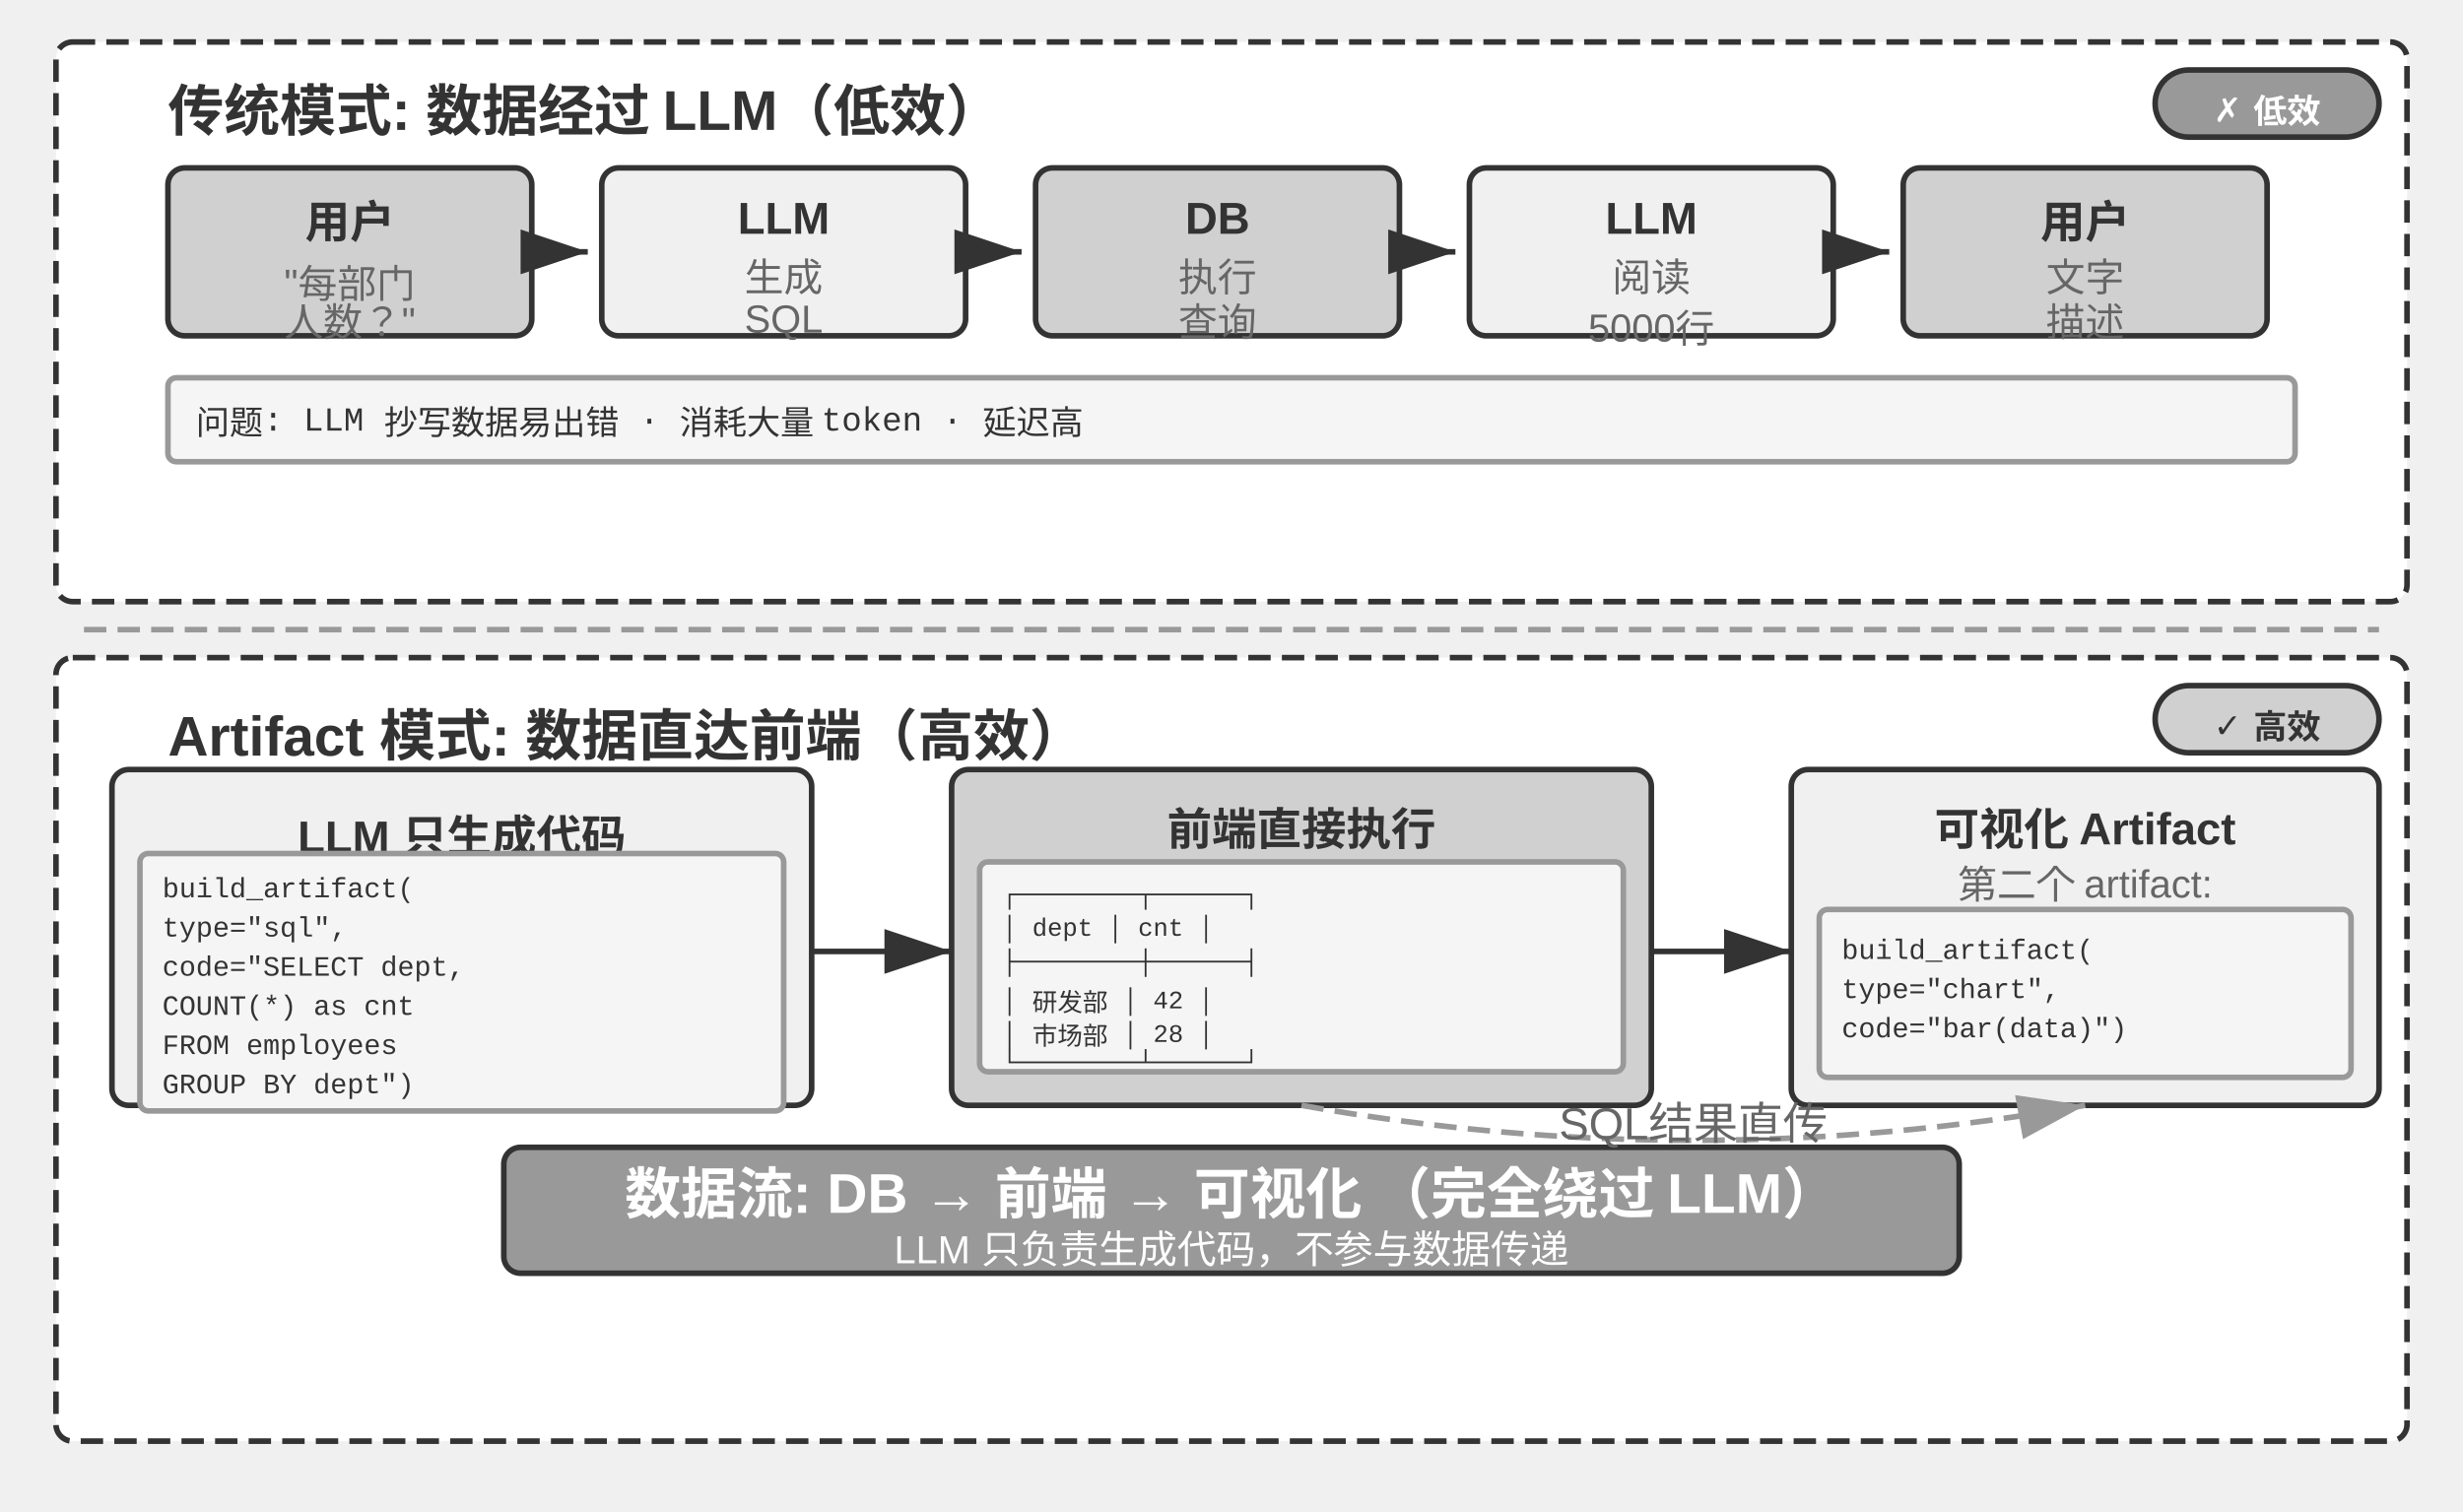
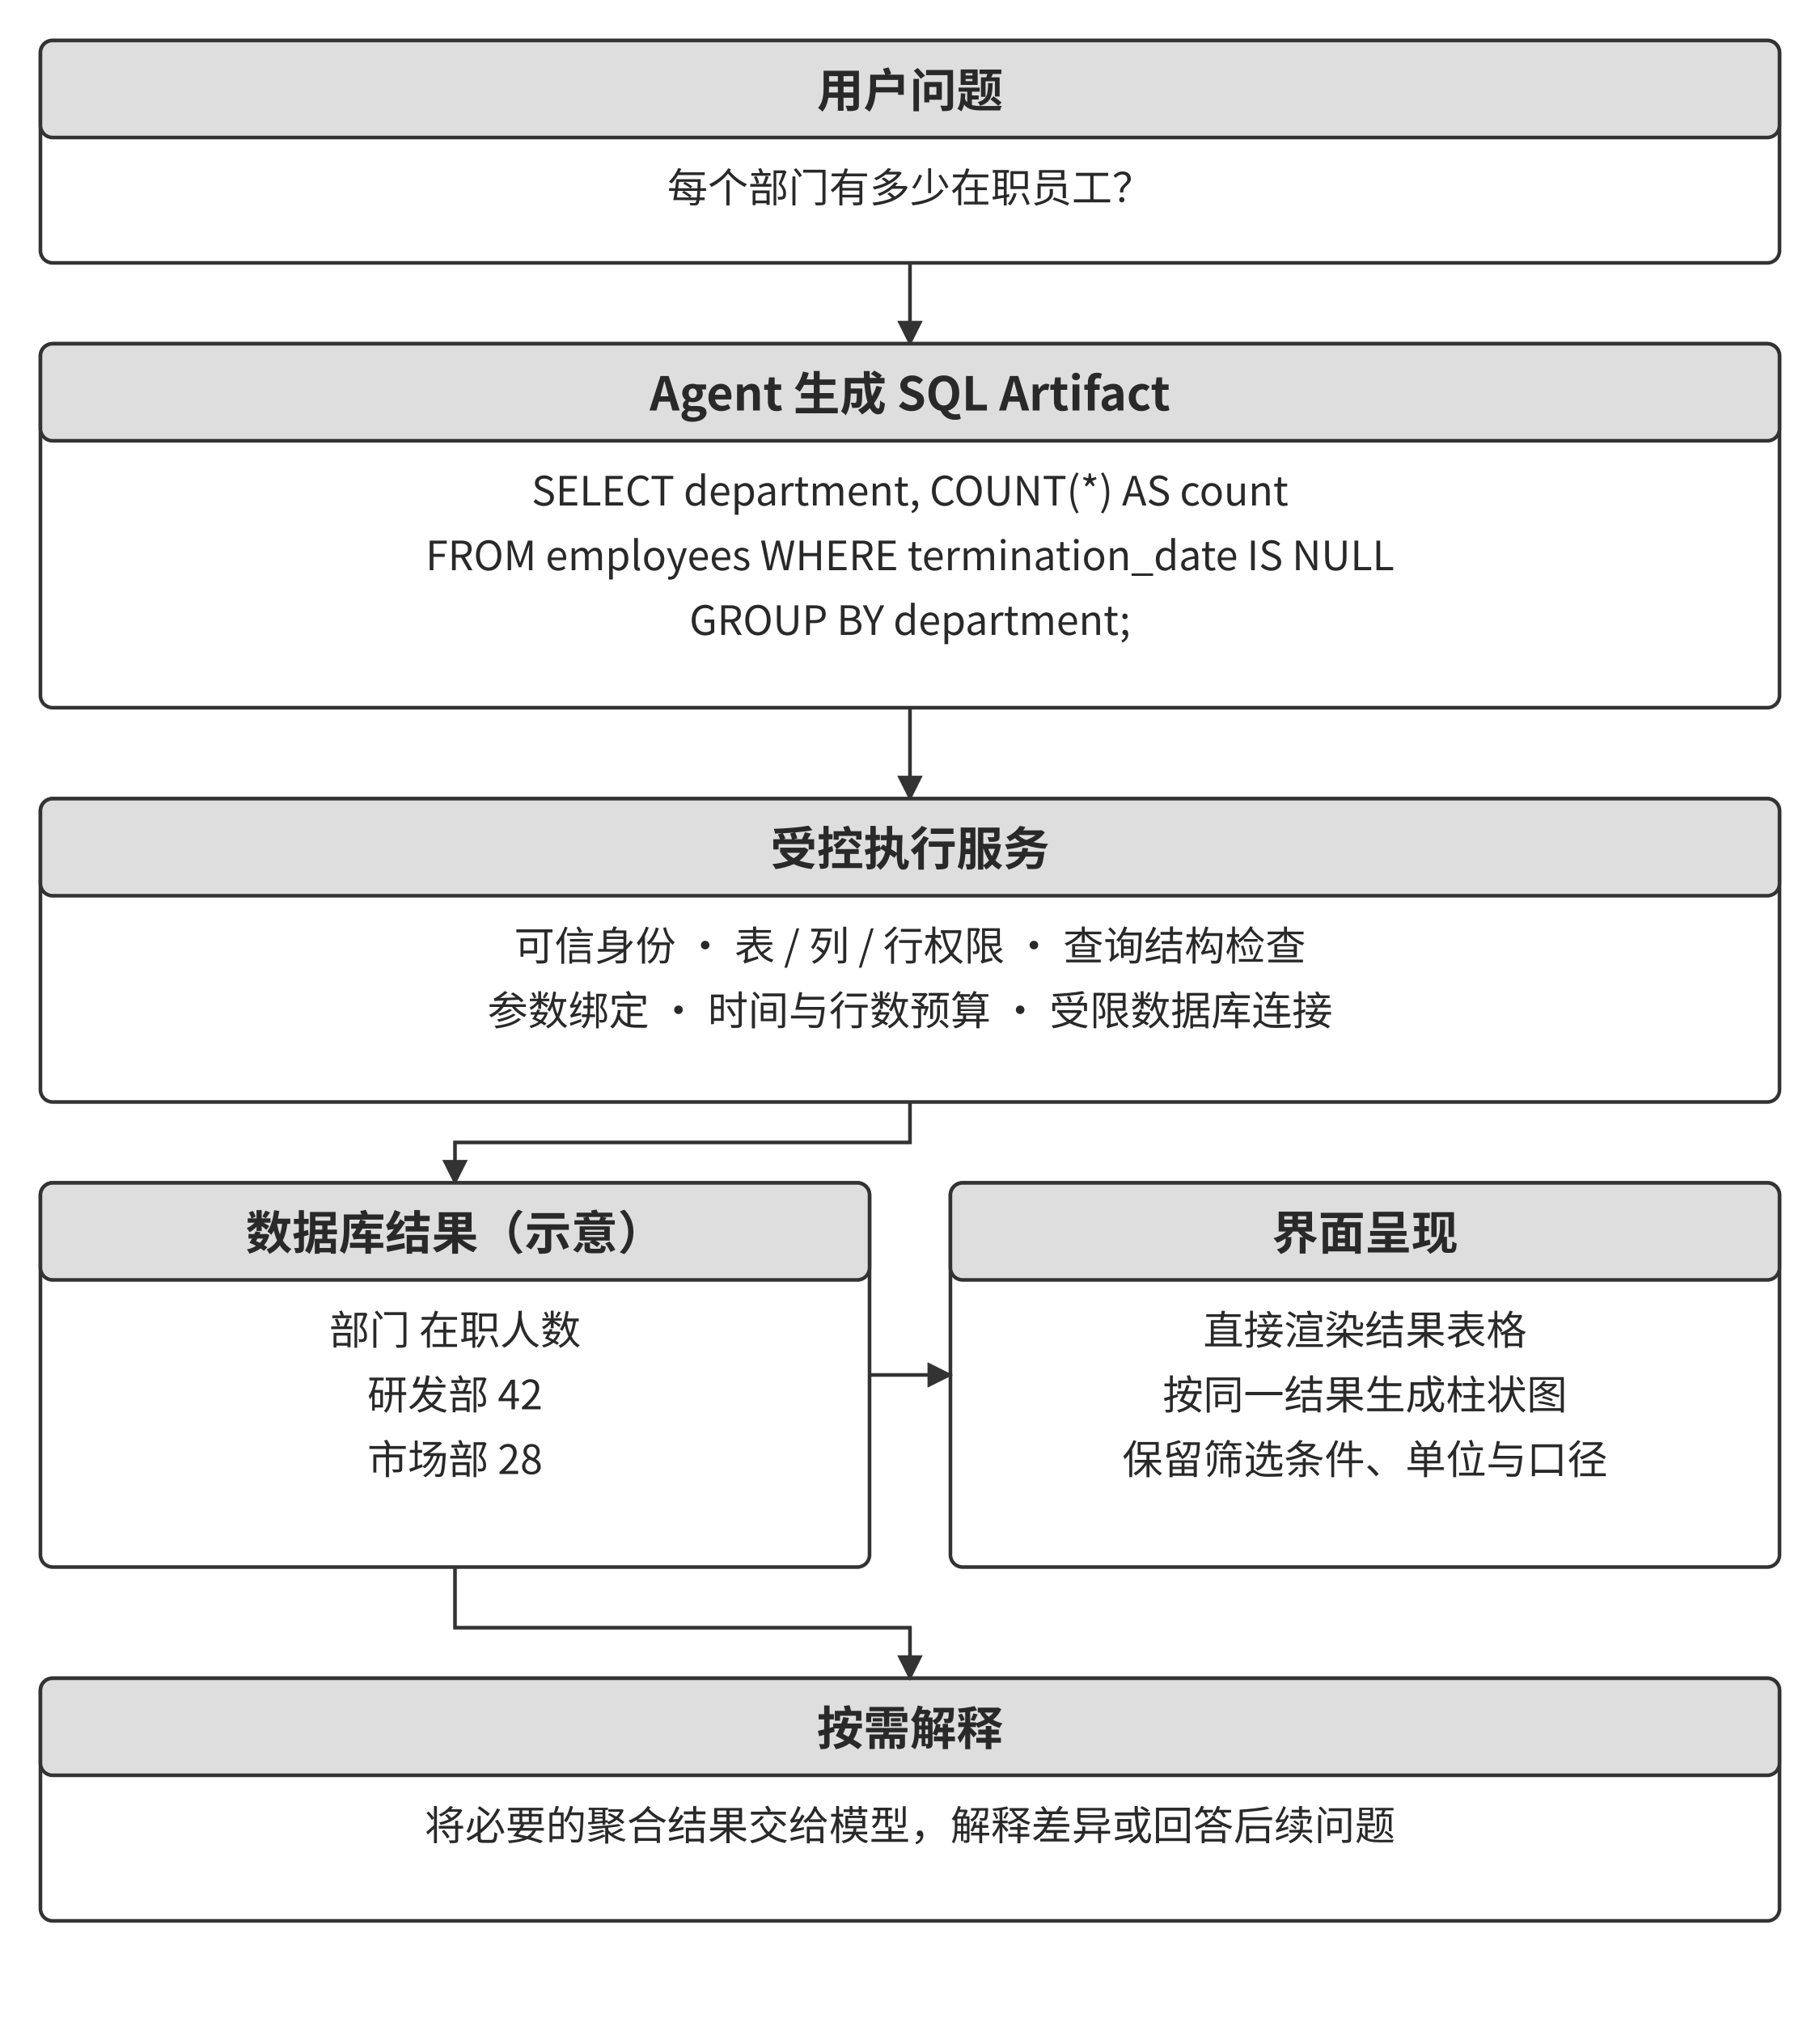
- <svg xmlns="http://www.w3.org/2000/svg" viewBox="0 40 880 540" width="880" height="540" style="background:#ffffff">
+ <svg xmlns="http://www.w3.org/2000/svg" width="150mm" height="166.67mm" viewBox="0 0 900 1000" role="img" aria-labelledby="title desc">
  <defs>
-     <marker id="ah" markerWidth="12" markerHeight="8" refX="12" refY="4" orient="auto">
-       <polygon points="0 0, 12 4, 0 8" fill="#333333" />
-     </marker>
-     <marker id="ah-light" markerWidth="12" markerHeight="8" refX="12" refY="4" orient="auto">
-       <polygon points="0 0, 12 4, 0 8" fill="#999999" />
+     <marker id="arrow" viewBox="0 0 10 10" refX="9" refY="5" markerWidth="7" markerHeight="7" orient="auto-start-reverse">
+       <path d="M0 0 L10 5 L0 10 Z" fill="#333333" />
    </marker>
  </defs>
-   <rect x="20" y="55" width="840" height="200" rx="6" fill="#ffffff" stroke="#333333" stroke-width="2" stroke-dasharray="8,4" />
-   <text x="60" y="78" font-family="Arial, 'Helvetica Neue', Helvetica, 'PingFang SC', 'Microsoft YaHei', sans-serif" font-size="20" fill="#333333" text-anchor="start" dominant-baseline="central" font-weight="bold">传统模式: 数据经过 LLM（低效）</text>
-   <rect x="770" y="65" width="80" height="24" rx="12" fill="#999999" stroke="#333333" stroke-width="2" />
-   <text x="810.0" y="77.0" font-family="Arial, 'Helvetica Neue', Helvetica, 'PingFang SC', 'Microsoft YaHei', sans-serif" font-size="12" fill="#ffffff" text-anchor="middle" dominant-baseline="central" font-weight="bold">✗ 低效</text>
-   <rect x="60" y="100" width="130" height="60" rx="6" fill="#d0d0d0" stroke="#333333" stroke-width="2" />
-   <text x="125" y="118" font-family="Arial, 'Helvetica Neue', Helvetica, 'PingFang SC', 'Microsoft YaHei', sans-serif" font-size="16" fill="#333333" text-anchor="middle" dominant-baseline="central" font-weight="bold">用户</text>
-   <text x="125" y="138" font-family="Arial, 'Helvetica Neue', Helvetica, 'PingFang SC', 'Microsoft YaHei', sans-serif" font-size="14" fill="#666666" text-anchor="middle" dominant-baseline="central" font-weight="normal">"每部门</text>
-   <text x="125" y="154" font-family="Arial, 'Helvetica Neue', Helvetica, 'PingFang SC', 'Microsoft YaHei', sans-serif" font-size="14" fill="#666666" text-anchor="middle" dominant-baseline="central" font-weight="normal">人数？"</text>
-   <line x1="190" y1="130" x2="210" y2="130" stroke="#333333" stroke-width="2" marker-end="url(#ah)" />
-   <rect x="215" y="100" width="130" height="60" rx="6" fill="#f0f0f0" stroke="#333333" stroke-width="2" />
-   <text x="280" y="118" font-family="Arial, 'Helvetica Neue', Helvetica, 'PingFang SC', 'Microsoft YaHei', sans-serif" font-size="16" fill="#333333" text-anchor="middle" dominant-baseline="central" font-weight="bold">LLM</text>
-   <text x="280" y="138" font-family="Arial, 'Helvetica Neue', Helvetica, 'PingFang SC', 'Microsoft YaHei', sans-serif" font-size="14" fill="#666666" text-anchor="middle" dominant-baseline="central" font-weight="normal">生成</text>
-   <text x="280" y="154" font-family="Arial, 'Helvetica Neue', Helvetica, 'PingFang SC', 'Microsoft YaHei', sans-serif" font-size="14" fill="#666666" text-anchor="middle" dominant-baseline="central" font-weight="normal">SQL</text>
-   <line x1="345" y1="130" x2="365" y2="130" stroke="#333333" stroke-width="2" marker-end="url(#ah)" />
-   <rect x="370" y="100" width="130" height="60" rx="6" fill="#d0d0d0" stroke="#333333" stroke-width="2" />
-   <text x="435" y="118" font-family="Arial, 'Helvetica Neue', Helvetica, 'PingFang SC', 'Microsoft YaHei', sans-serif" font-size="16" fill="#333333" text-anchor="middle" dominant-baseline="central" font-weight="bold">DB</text>
-   <text x="435" y="138" font-family="Arial, 'Helvetica Neue', Helvetica, 'PingFang SC', 'Microsoft YaHei', sans-serif" font-size="14" fill="#666666" text-anchor="middle" dominant-baseline="central" font-weight="normal">执行</text>
-   <text x="435" y="154" font-family="Arial, 'Helvetica Neue', Helvetica, 'PingFang SC', 'Microsoft YaHei', sans-serif" font-size="14" fill="#666666" text-anchor="middle" dominant-baseline="central" font-weight="normal">查询</text>
-   <line x1="500" y1="130" x2="520" y2="130" stroke="#333333" stroke-width="2" marker-end="url(#ah)" />
-   <rect x="525" y="100" width="130" height="60" rx="6" fill="#f0f0f0" stroke="#333333" stroke-width="2" />
-   <text x="590" y="118" font-family="Arial, 'Helvetica Neue', Helvetica, 'PingFang SC', 'Microsoft YaHei', sans-serif" font-size="16" fill="#333333" text-anchor="middle" dominant-baseline="central" font-weight="bold">LLM</text>
-   <text x="590" y="138" font-family="Arial, 'Helvetica Neue', Helvetica, 'PingFang SC', 'Microsoft YaHei', sans-serif" font-size="14" fill="#666666" text-anchor="middle" dominant-baseline="central" font-weight="normal">阅读</text>
-   <text x="590" y="154" font-family="Arial, 'Helvetica Neue', Helvetica, 'PingFang SC', 'Microsoft YaHei', sans-serif" font-size="14" fill="#666666" text-anchor="middle" dominant-baseline="central" font-weight="normal">5000行</text>
-   <line x1="655" y1="130" x2="675" y2="130" stroke="#333333" stroke-width="2" marker-end="url(#ah)" />
-   <rect x="680" y="100" width="130" height="60" rx="6" fill="#d0d0d0" stroke="#333333" stroke-width="2" />
-   <text x="745" y="118" font-family="Arial, 'Helvetica Neue', Helvetica, 'PingFang SC', 'Microsoft YaHei', sans-serif" font-size="16" fill="#333333" text-anchor="middle" dominant-baseline="central" font-weight="bold">用户</text>
-   <text x="745" y="138" font-family="Arial, 'Helvetica Neue', Helvetica, 'PingFang SC', 'Microsoft YaHei', sans-serif" font-size="14" fill="#666666" text-anchor="middle" dominant-baseline="central" font-weight="normal">文字</text>
-   <text x="745" y="154" font-family="Arial, 'Helvetica Neue', Helvetica, 'PingFang SC', 'Microsoft YaHei', sans-serif" font-size="14" fill="#666666" text-anchor="middle" dominant-baseline="central" font-weight="normal">描述</text>
-   <rect x="60" y="175" width="760" height="30" rx="3" fill="#f5f5f5" stroke="#999999" stroke-width="2" />
-   <text x="70" y="190" font-family="'Courier New', Courier, monospace" font-size="12" fill="#333333" text-anchor="start" dominant-baseline="central">问题: LLM 抄写数据易出错 · 消耗大量 token · 延迟高</text>
-   <line x1="30" y1="265" x2="850" y2="265" stroke="#999999" stroke-width="2" stroke-dasharray="8,4" />
-   <rect x="20" y="275" width="840" height="280" rx="6" fill="#ffffff" stroke="#333333" stroke-width="2" stroke-dasharray="8,4" />
-   <text x="60" y="298" font-family="Arial, 'Helvetica Neue', Helvetica, 'PingFang SC', 'Microsoft YaHei', sans-serif" font-size="20" fill="#333333" text-anchor="start" dominant-baseline="central" font-weight="bold">Artifact 模式: 数据直达前端（高效）</text>
-   <rect x="770" y="285" width="80" height="24" rx="12" fill="#d0d0d0" stroke="#333333" stroke-width="2" />
-   <text x="810.0" y="297.0" font-family="Arial, 'Helvetica Neue', Helvetica, 'PingFang SC', 'Microsoft YaHei', sans-serif" font-size="12" fill="#333333" text-anchor="middle" dominant-baseline="central" font-weight="bold">✓ 高效</text>
-   <rect x="40" y="315" width="250" height="120" rx="6" fill="#f0f0f0" stroke="#333333" stroke-width="2" />
-   <text x="165" y="335" font-family="Arial, 'Helvetica Neue', Helvetica, 'PingFang SC', 'Microsoft YaHei', sans-serif" font-size="16" fill="#333333" text-anchor="middle" dominant-baseline="central" font-weight="bold">LLM 只生成代码</text>
-   <rect x="50" y="345" width="230" height="92" rx="3" fill="#f5f5f5" stroke="#999999" stroke-width="2" />
-   <text x="58" y="358" font-family="'Courier New', Courier, monospace" font-size="10" fill="#333333" text-anchor="start" dominant-baseline="central">build_artifact(</text>
-   <text x="58" y="372" font-family="'Courier New', Courier, monospace" font-size="10" fill="#333333" text-anchor="start" dominant-baseline="central">  type="sql",</text>
-   <text x="58" y="386" font-family="'Courier New', Courier, monospace" font-size="10" fill="#333333" text-anchor="start" dominant-baseline="central">  code="SELECT dept,</text>
-   <text x="58" y="400" font-family="'Courier New', Courier, monospace" font-size="10" fill="#333333" text-anchor="start" dominant-baseline="central">    COUNT(*) as cnt</text>
-   <text x="58" y="414" font-family="'Courier New', Courier, monospace" font-size="10" fill="#333333" text-anchor="start" dominant-baseline="central">    FROM employees</text>
-   <text x="58" y="428" font-family="'Courier New', Courier, monospace" font-size="10" fill="#333333" text-anchor="start" dominant-baseline="central">    GROUP BY dept")</text>
-   <line x1="290" y1="380" x2="340" y2="380" stroke="#333333" stroke-width="2" marker-end="url(#ah)" />
-   <rect x="340" y="315" width="250" height="120" rx="6" fill="#d0d0d0" stroke="#333333" stroke-width="2" />
-   <text x="465" y="335" font-family="Arial, 'Helvetica Neue', Helvetica, 'PingFang SC', 'Microsoft YaHei', sans-serif" font-size="16" fill="#333333" text-anchor="middle" dominant-baseline="central" font-weight="bold">前端直接执行</text>
-   <rect x="350" y="348" width="230" height="75" rx="3" fill="#f5f5f5" stroke="#999999" stroke-width="2" />
-   <text x="358" y="360" font-family="'Courier New', Courier, monospace" font-size="9" fill="#333333" text-anchor="start" dominant-baseline="central">┌────────┬──────┐</text>
-   <text x="358" y="372" font-family="'Courier New', Courier, monospace" font-size="9" fill="#333333" text-anchor="start" dominant-baseline="central">│ dept   │ cnt  │</text>
-   <text x="358" y="384" font-family="'Courier New', Courier, monospace" font-size="9" fill="#333333" text-anchor="start" dominant-baseline="central">├────────┼──────┤</text>
-   <text x="358" y="396" font-family="'Courier New', Courier, monospace" font-size="9" fill="#333333" text-anchor="start" dominant-baseline="central">│ 研发部 │  42  │</text>
-   <text x="358" y="408" font-family="'Courier New', Courier, monospace" font-size="9" fill="#333333" text-anchor="start" dominant-baseline="central">│ 市场部 │  28  │</text>
-   <text x="358" y="420" font-family="'Courier New', Courier, monospace" font-size="9" fill="#333333" text-anchor="start" dominant-baseline="central">└────────┴──────┘</text>
-   <line x1="590" y1="380" x2="640" y2="380" stroke="#333333" stroke-width="2" marker-end="url(#ah)" />
-   <rect x="640" y="315" width="210" height="120" rx="6" fill="#f0f0f0" stroke="#333333" stroke-width="2" />
-   <text x="745" y="335" font-family="Arial, 'Helvetica Neue', Helvetica, 'PingFang SC', 'Microsoft YaHei', sans-serif" font-size="16" fill="#333333" text-anchor="middle" dominant-baseline="central" font-weight="bold">可视化 Artifact</text>
-   <text x="745" y="355" font-family="Arial, 'Helvetica Neue', Helvetica, 'PingFang SC', 'Microsoft YaHei', sans-serif" font-size="14" fill="#666666" text-anchor="middle" dominant-baseline="central" font-weight="normal">第二个 artifact:</text>
-   <rect x="650" y="365" width="190" height="60" rx="3" fill="#f5f5f5" stroke="#999999" stroke-width="2" />
-   <text x="658" y="380" font-family="'Courier New', Courier, monospace" font-size="10" fill="#333333" text-anchor="start" dominant-baseline="central">build_artifact(</text>
-   <text x="658" y="394" font-family="'Courier New', Courier, monospace" font-size="10" fill="#333333" text-anchor="start" dominant-baseline="central">  type="chart",</text>
-   <text x="658" y="408" font-family="'Courier New', Courier, monospace" font-size="10" fill="#333333" text-anchor="start" dominant-baseline="central">  code="bar(data)")</text>
-   <rect x="180" y="450" width="520" height="45" rx="6" fill="#999999" stroke="#333333" stroke-width="2" />
-   <text x="440" y="465" font-family="Arial, 'Helvetica Neue', Helvetica, 'PingFang SC', 'Microsoft YaHei', sans-serif" font-size="20" fill="#ffffff" text-anchor="middle" dominant-baseline="central" font-weight="bold">数据流: DB → 前端 → 可视化 （完全绕过 LLM）</text>
-   <text x="440" y="483" font-family="Arial, 'Helvetica Neue', Helvetica, 'PingFang SC', 'Microsoft YaHei', sans-serif" font-size="14" fill="#ffffff" text-anchor="middle" dominant-baseline="central" font-weight="normal">LLM 只负责生成代码，不参与数据传递</text>
-   <path d="M 465,435 Q 605.0,460.0 745,435" fill="none" stroke="#999999" stroke-width="2" stroke-dasharray="8,4" marker-end="url(#ah-light)" />
-   <text x="605.0" y="437.5" font-family="Arial, 'Helvetica Neue', Helvetica, 'PingFang SC', 'Microsoft YaHei', sans-serif" font-size="16" fill="#666666" text-anchor="middle" dominant-baseline="central" font-weight="normal">SQL结果直传</text>
+   <rect width="900" height="1000" fill="#ffffff" />
+   <rect x="20" y="20" width="860" height="110" rx="6" fill="#ffffff" stroke="#333333" stroke-width="1.8" />
+   <rect x="20" y="20" width="860" height="48" rx="6" fill="#dedede" stroke="#333333" stroke-width="1.8" />
+   <text x="450.0" y="53" text-anchor="middle" font-family="Noto Sans CJK SC,Source Han Sans CN,Microsoft YaHei,sans-serif" font-size="23" font-weight="700" fill="#292929">用户问题</text>
+   <text x="450.0" y="100" text-anchor="middle" font-family="Noto Sans CJK SC,Source Han Sans CN,Microsoft YaHei,sans-serif" font-size="20" font-weight="400" fill="#292929">每个部门有多少在职员工？</text>
+   <path d="M 450 130 L 450 170" fill="none" stroke="#333333" stroke-width="1.8" marker-end="url(#arrow)" />
+   <rect x="20" y="170" width="860" height="180" rx="6" fill="#ffffff" stroke="#333333" stroke-width="1.8" />
+   <rect x="20" y="170" width="860" height="48" rx="6" fill="#dedede" stroke="#333333" stroke-width="1.8" />
+   <text x="450.0" y="203" text-anchor="middle" font-family="Noto Sans CJK SC,Source Han Sans CN,Microsoft YaHei,sans-serif" font-size="23" font-weight="700" fill="#292929">Agent 生成 SQL Artifact</text>
+   <text x="450.0" y="250" text-anchor="middle" font-family="Noto Sans CJK SC,Source Han Sans CN,Microsoft YaHei,sans-serif" font-size="20" font-weight="400" fill="#292929">SELECT department, COUNT(*) AS count</text>
+   <text x="450.0" y="282" text-anchor="middle" font-family="Noto Sans CJK SC,Source Han Sans CN,Microsoft YaHei,sans-serif" font-size="20" font-weight="400" fill="#292929">FROM employees WHERE termination_date IS NULL</text>
+   <text x="450.0" y="314" text-anchor="middle" font-family="Noto Sans CJK SC,Source Han Sans CN,Microsoft YaHei,sans-serif" font-size="20" font-weight="400" fill="#292929">GROUP BY department;</text>
+   <path d="M 450 350 L 450 395" fill="none" stroke="#333333" stroke-width="1.8" marker-end="url(#arrow)" />
+   <rect x="20" y="395" width="860" height="150" rx="6" fill="#ffffff" stroke="#333333" stroke-width="1.8" />
+   <rect x="20" y="395" width="860" height="48" rx="6" fill="#dedede" stroke="#333333" stroke-width="1.8" />
+   <text x="450.0" y="428" text-anchor="middle" font-family="Noto Sans CJK SC,Source Han Sans CN,Microsoft YaHei,sans-serif" font-size="23" font-weight="700" fill="#292929">受控执行服务</text>
+   <text x="450.0" y="475" text-anchor="middle" font-family="Noto Sans CJK SC,Source Han Sans CN,Microsoft YaHei,sans-serif" font-size="20" font-weight="400" fill="#292929">可信身份 · 表 / 列 / 行权限 · 查询结构检查</text>
+   <text x="450.0" y="507" text-anchor="middle" font-family="Noto Sans CJK SC,Source Han Sans CN,Microsoft YaHei,sans-serif" font-size="20" font-weight="400" fill="#292929">参数绑定 · 时间与行数预算 · 受限数据库连接</text>
+   <path d="M 450 545 L 450 565 L 225 565 L 225 585" fill="none" stroke="#333333" stroke-width="1.8" marker-end="url(#arrow)" />
+   <rect x="20" y="585" width="410" height="190" rx="6" fill="#ffffff" stroke="#333333" stroke-width="1.8" />
+   <rect x="20" y="585" width="410" height="48" rx="6" fill="#dedede" stroke="#333333" stroke-width="1.8" />
+   <text x="225.0" y="618" text-anchor="middle" font-family="Noto Sans CJK SC,Source Han Sans CN,Microsoft YaHei,sans-serif" font-size="23" font-weight="700" fill="#292929">数据库结果（示意）</text>
+   <text x="225.0" y="665" text-anchor="middle" font-family="Noto Sans CJK SC,Source Han Sans CN,Microsoft YaHei,sans-serif" font-size="20" font-weight="400" fill="#292929">部门          在职人数</text>
+   <text x="225.0" y="697" text-anchor="middle" font-family="Noto Sans CJK SC,Source Han Sans CN,Microsoft YaHei,sans-serif" font-size="20" font-weight="400" fill="#292929">研发部             42</text>
+   <text x="225.0" y="729" text-anchor="middle" font-family="Noto Sans CJK SC,Source Han Sans CN,Microsoft YaHei,sans-serif" font-size="20" font-weight="400" fill="#292929">市场部             28</text>
+   <rect x="470" y="585" width="410" height="190" rx="6" fill="#ffffff" stroke="#333333" stroke-width="1.8" />
+   <rect x="470" y="585" width="410" height="48" rx="6" fill="#dedede" stroke="#333333" stroke-width="1.8" />
+   <text x="675.0" y="618" text-anchor="middle" font-family="Noto Sans CJK SC,Source Han Sans CN,Microsoft YaHei,sans-serif" font-size="23" font-weight="700" fill="#292929">界面呈现</text>
+   <text x="675.0" y="665" text-anchor="middle" font-family="Noto Sans CJK SC,Source Han Sans CN,Microsoft YaHei,sans-serif" font-size="20" font-weight="400" fill="#292929">直接渲染结果表格</text>
+   <text x="675.0" y="697" text-anchor="middle" font-family="Noto Sans CJK SC,Source Han Sans CN,Microsoft YaHei,sans-serif" font-size="20" font-weight="400" fill="#292929">按同一结果生成柱状图</text>
+   <text x="675.0" y="729" text-anchor="middle" font-family="Noto Sans CJK SC,Source Han Sans CN,Microsoft YaHei,sans-serif" font-size="20" font-weight="400" fill="#292929">保留筛选条件、单位与口径</text>
+   <path d="M 430 680 L 470 680" fill="none" stroke="#333333" stroke-width="1.8" marker-end="url(#arrow)" />
+   <rect x="20" y="830" width="860" height="120" rx="6" fill="#ffffff" stroke="#333333" stroke-width="1.8" />
+   <rect x="20" y="830" width="860" height="48" rx="6" fill="#dedede" stroke="#333333" stroke-width="1.8" />
+   <text x="450.0" y="863" text-anchor="middle" font-family="Noto Sans CJK SC,Source Han Sans CN,Microsoft YaHei,sans-serif" font-size="23" font-weight="700" fill="#292929">按需解释</text>
+   <text x="450.0" y="910" text-anchor="middle" font-family="Noto Sans CJK SC,Source Han Sans CN,Microsoft YaHei,sans-serif" font-size="20" font-weight="400" fill="#292929">将必要的聚合结果交给模型，解释差异或回答后续问题</text>
+   <path d="M 225 775 L 225 805 L 450 805 L 450 830" fill="none" stroke="#333333" stroke-width="1.8" marker-end="url(#arrow)" />
</svg>
